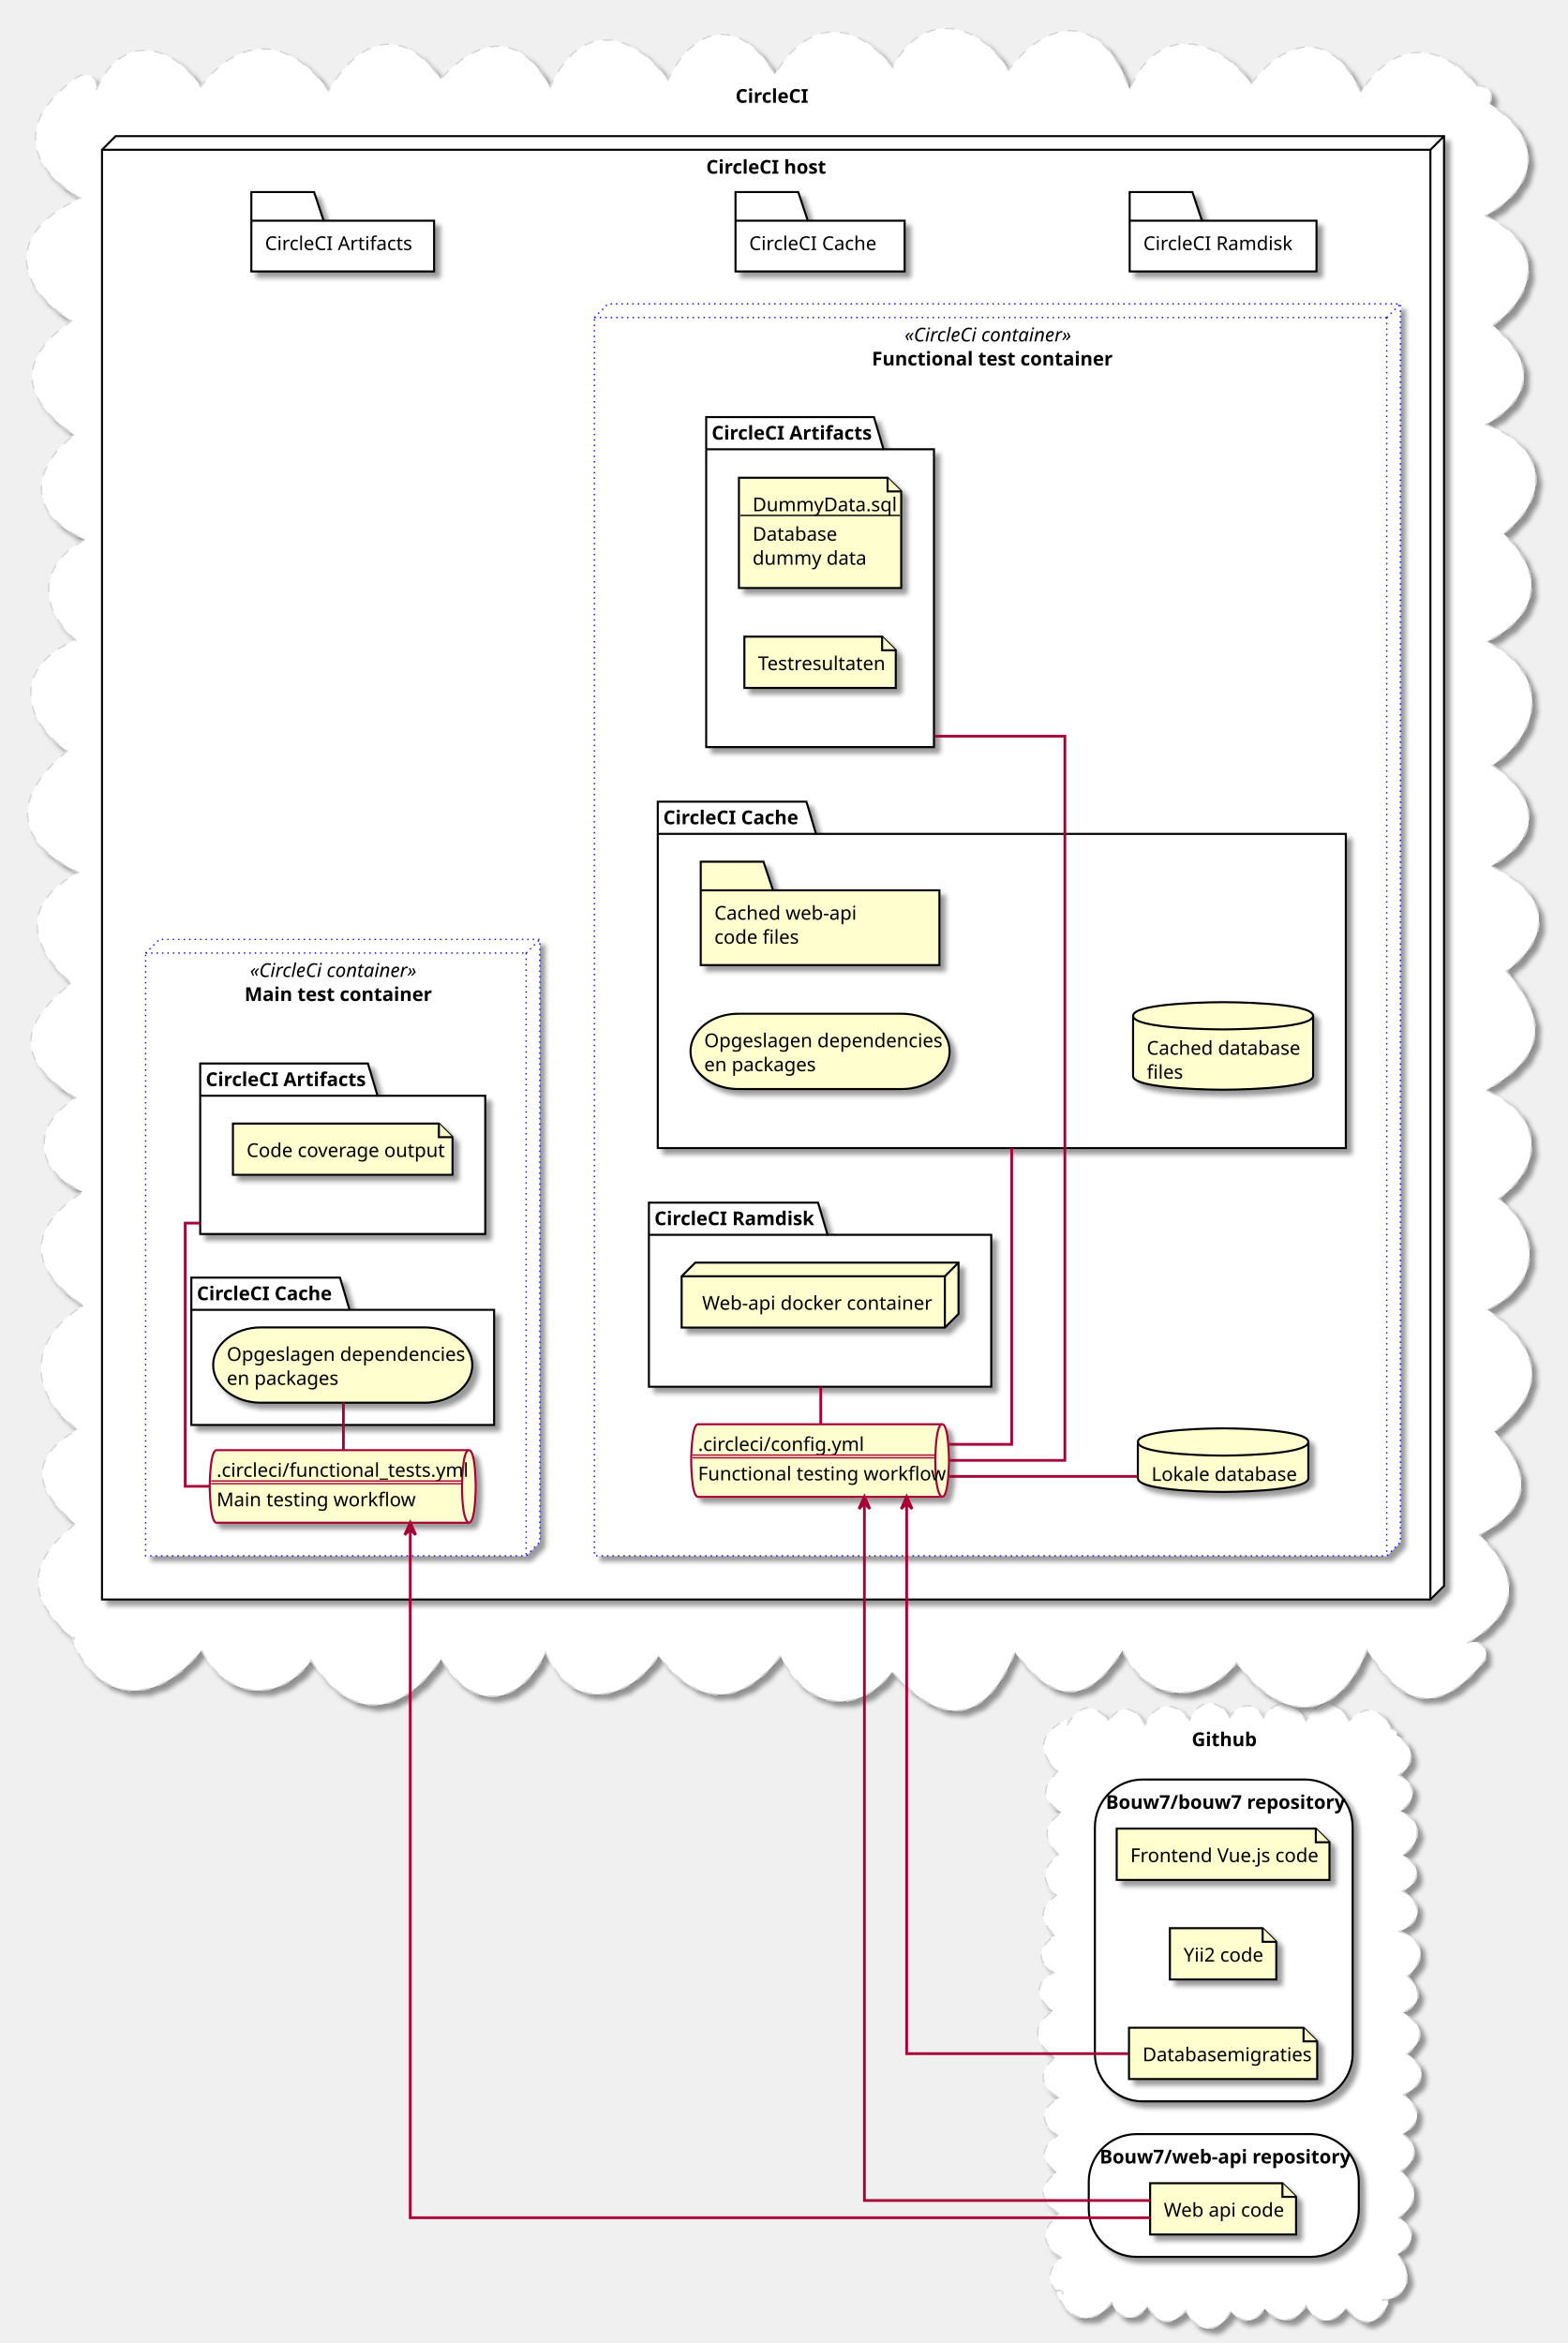
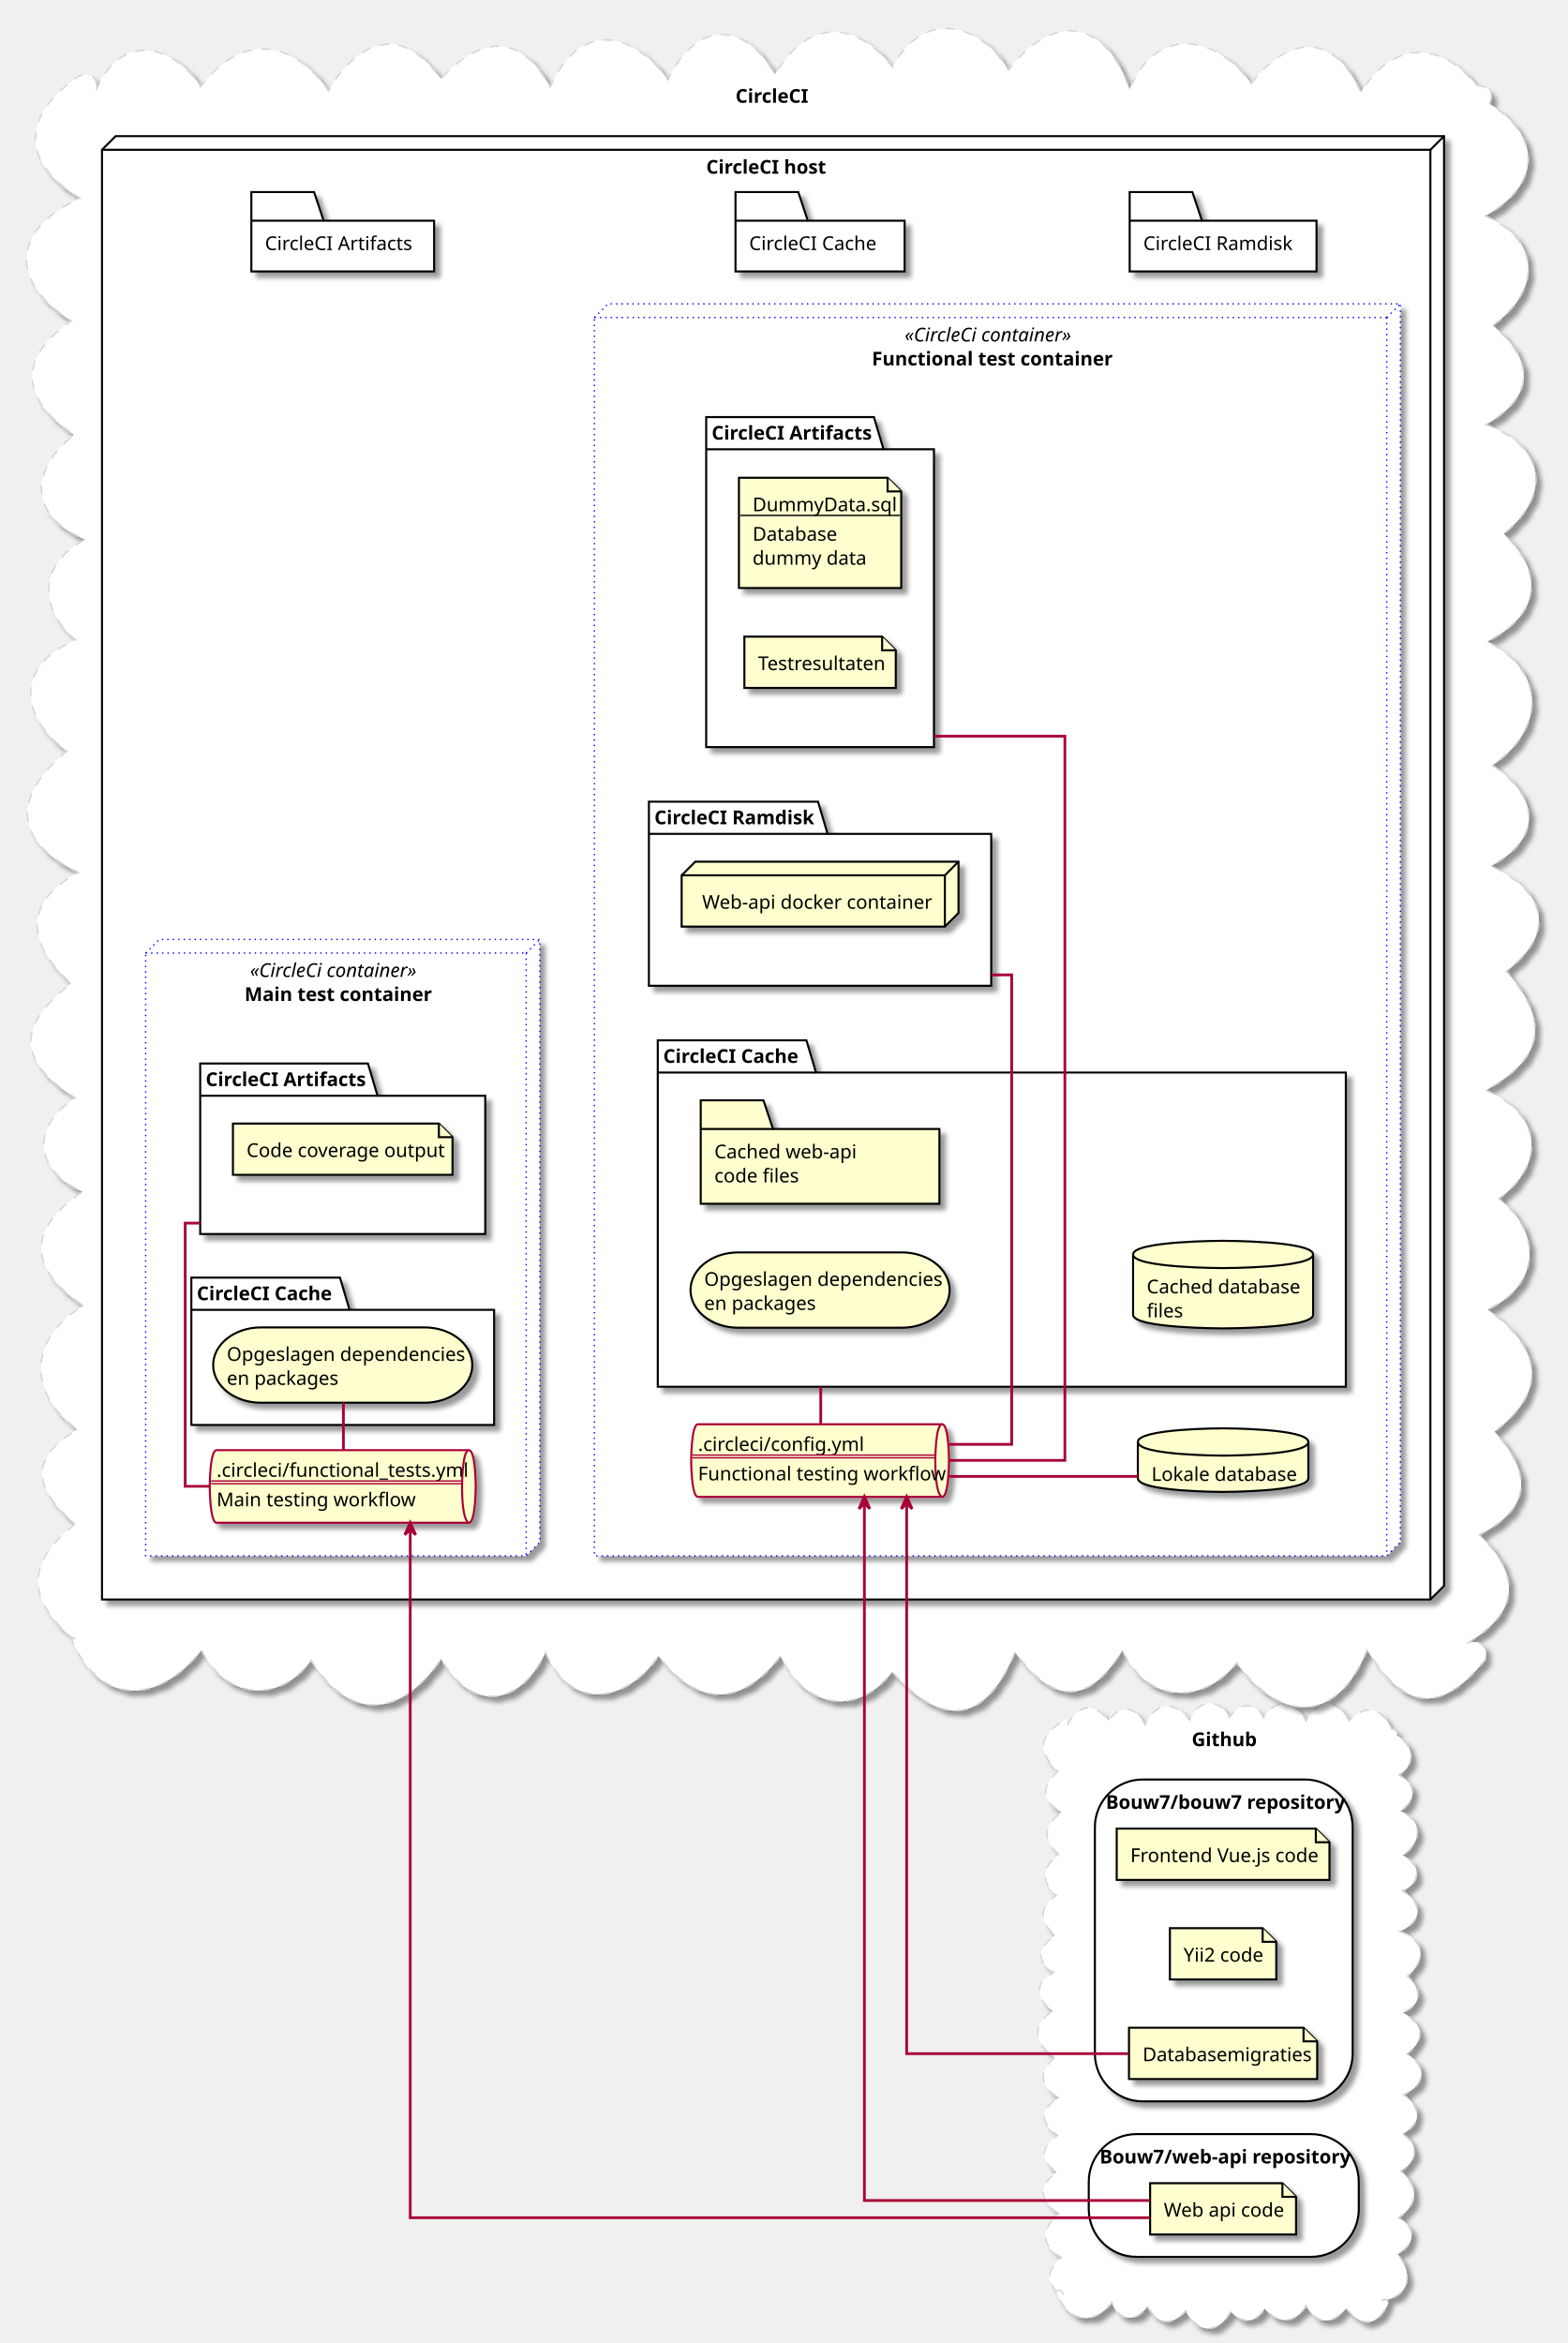
<svg xmlns="http://www.w3.org/2000/svg" contentScriptType="application/ecmascript" contentStyleType="text/css" height="1718px" preserveAspectRatio="none" style="width:1149px;height:1718px;" version="1.1" viewBox="0 0 1149 1718" width="1149px" zoomAndPan="magnify">
  <defs>
    <filter height="300%" id="ft8tx4yg0m72z" width="300%" x="-1" y="-1">
      <feGaussianBlur result="blurOut" stdDeviation="2.0" />
      <feColorMatrix in="blurOut" result="blurOut2" type="matrix" values="0 0 0 0 0 0 0 0 0 0 0 0 0 0 0 0 0 0 .4 0" />
      <feOffset dx="4.0" dy="4.0" in="blurOut2" result="blurOut3" />
      <feBlend in="SourceGraphic" in2="blurOut3" mode="normal" />
    </filter>
  </defs>
  <g>
    <path d="M782.471,1265.077 C790.469,1250.33 801.618,1247.178 812.812,1261.773 C822.203,1248.137 832.959,1252.264 839.562,1264.64 C847.389,1247.759 861.115,1246.491 872.184,1261.302 C878.539,1245.833 893.136,1244.551 901.577,1259.271 C907.949,1248.812 920.365,1246.949 926.46,1259.569 C935.465,1243.86 950.686,1248.359 957.58,1261.821 C968.256,1244.467 978.41,1244.804 989.281,1261.64 C1001.984,1248.841 1013.19,1252.542 1020.292,1267.825 C1023.185,1267.673 1024.833,1269.429 1023.839,1272.335 C1036.013,1279.34 1039.264,1292.902 1025.675,1301.527 C1039.11,1308.951 1038.528,1319.59 1026.766,1328.049 C1044.328,1335.428 1041.848,1351.558 1028.342,1360.448 C1041.826,1367.111 1042.535,1380.064 1028.194,1386.569 C1043.803,1395.857 1042.812,1409.221 1026.042,1416.154 C1044.758,1422.19 1045.967,1437.094 1031.934,1449.004 C1042.218,1458.58 1043.121,1469.244 1028.582,1475.703 C1043.22,1484.931 1046.098,1493.987 1031.613,1506.116 C1047.139,1516.1 1044.748,1528.641 1029.009,1535.891 C1041.466,1545.097 1043.405,1556.248 1028.281,1564.759 C1041.202,1573.004 1038.831,1584.648 1027.157,1591.873 C1040.356,1603.911 1040.159,1615.583 1025.395,1626.184 C1039.169,1633.915 1037.313,1645.841 1024.588,1652.767 C1036.091,1666.365 1034.545,1684.091 1013.292,1686.825 C1015.975,1685.165 1017.52,1686.006 1017.832,1689.093 C1009.7,1705.876 998.481,1706.872 986.98,1692.421 C977.09,1704.669 965.876,1704.962 957.686,1690.552 C949.699,1703.931 936.964,1704.409 927.272,1692.611 C920.501,1703.654 910.934,1704.089 902.371,1694.806 C893.248,1711.715 878.102,1711.238 869.453,1694.345 C858.618,1706.064 849.157,1704.504 841.226,1691.086 C833.12,1702.967 820.438,1702.325 815.242,1688.181 C800.334,1707.495 781.013,1700.638 774.292,1679.825 C778.155,1678.459 779.943,1680.505 779.228,1684.247 C766.72,1674.62 766.606,1665.789 778.157,1655.272 C762.96,1646.781 763.226,1633.221 776.75,1623.459 C762.747,1613.821 759.852,1604.058 774.876,1592.655 C761.615,1584.052 763.484,1573.784 775.468,1565.737 C762.213,1556.617 762.139,1545.81 776.9,1538.143 C762.169,1531.219 760.87,1518.51 773.638,1508.554 C758.691,1499.071 755.137,1485.187 772.269,1474.417 C759.975,1467.157 757.338,1453.251 772.69,1446.405 C758.228,1437.462 762.244,1426.971 773.823,1419.109 C762.141,1409.553 761.423,1398.665 774.554,1389.726 C762.746,1379.67 763.901,1368.275 776.707,1360.002 C763.792,1349.001 765.142,1338.347 778.482,1328.842 C762.51,1319.861 763.854,1310.529 775.492,1298.801 C759.14,1282.824 762.841,1271.487 781.292,1260.825 C783.708,1261.601 784.079,1263.186 782.471,1265.077 " fill="#FFFFFF" filter="url(#ft8tx4yg0m72z)" style="stroke:#D3D3D3;stroke-width:1.0;stroke-dasharray:7.0,7.0;" />
    <text fill="#000000" font-family="sans-serif" font-size="14" font-weight="bold" lengthAdjust="spacing" textLength="47" x="873.792" y="1280.358">Github</text>
    <rect fill="#FFFFFF" filter="url(#ft8tx4yg0m72z)" height="236" rx="35" ry="35" style="stroke:#000000;stroke-width:1.5;" width="189" x="802.792" y="1304.825" />
    <text fill="#000000" font-family="sans-serif" font-size="14" font-weight="bold" lengthAdjust="spacing" textLength="173" x="810.792" y="1326.358">Bouw7/bouw7 repository</text>
    <rect fill="#FFFFFF" filter="url(#ft8tx4yg0m72z)" height="90" rx="35" ry="35" style="stroke:#000000;stroke-width:1.5;" width="198" x="798.292" y="1564.825" />
    <text fill="#000000" font-family="sans-serif" font-size="14" font-weight="bold" lengthAdjust="spacing" textLength="182" x="806.292" y="1586.358">Bouw7/web-api repository</text>
    <path d="M70.489,66.074 C88.687,23.304 126.522,31.985 147.153,63.566 C176.584,24.637 213.918,27.823 240.832,66.6 C261.703,30.411 294.061,16.224 323.164,57.895 C350.888,27.594 381.028,22.203 403.337,63.923 C424.539,15.488 463.331,21.796 489.767,58.617 C509.43,16.811 544.277,12.943 568.2,54.615 C591.557,14.464 626.307,13.413 654.367,49.282 C676.998,6 718.83,16.601 739.411,51.512 C771.907,8.396 810.922,13.73 828.181,65.732 C848.212,16.769 893.168,26.62 917.328,61.333 C944.263,26.449 977.374,22.349 997.872,67.788 C1020.419,30.114 1056.072,29.108 1082.792,62.825 C1090.787,62.559 1096.225,67.99 1092.02,76.164 C1131.988,100.793 1128.774,136.588 1088.942,158.224 C1131.746,177.426 1128.522,214.186 1094.462,238.662 C1125.243,264.109 1125.795,290.525 1089.404,311.294 C1132.942,327.226 1138.195,362.678 1102.413,391.478 C1133.761,421.045 1128.121,451.428 1090.318,470.398 C1134.79,492.646 1132.304,535.424 1094.104,561.122 C1127.786,583.494 1132.412,613.77 1092.97,635.02 C1132.101,652.766 1142.777,682.862 1104.412,712.11 C1136.45,748.855 1132.276,775.604 1089.363,799.432 C1129.923,816.298 1134.432,852.909 1098.936,878.933 C1131.168,903.993 1129.127,942.46 1090.57,960.236 C1128.292,986.894 1137.354,1018.555 1095.651,1049.723 C1123.062,1079.706 1123.999,1105.175 1084.617,1125.423 C1116.006,1155.686 1113.649,1182.258 1075.792,1204.825 C1085.046,1201.956 1091.659,1207.162 1088.859,1217.113 C1055.067,1258.766 1028.987,1252.607 1002.389,1209.753 C980.216,1264.561 938.763,1263.321 906.764,1219.257 C881.325,1250.771 840.698,1248.829 822.998,1210.037 C796.887,1251.946 771.618,1248.683 744.197,1211.339 C722.724,1264.064 690.857,1267.437 654.221,1225.796 C627.567,1260.462 588.708,1251.164 572.369,1214.035 C543.791,1251.567 511.44,1251.975 482.849,1214.051 C460.988,1246.877 419.408,1257.012 400.017,1211.441 C381.967,1250.413 346.564,1256.734 323.402,1216.378 C295.112,1258.089 257.339,1264.02 228.1,1217.401 C204.508,1249.92 164.961,1245.504 147.735,1209.892 C115.701,1250.593 71.033,1251.863 50.792,1197.825 C53.837,1197.082 55.422,1199.147 54.114,1201.927 C18.933,1172.642 19.149,1145.819 55.164,1117.418 C26.736,1093.387 18.751,1070.598 56.783,1048.119 C19.502,1021.582 21.502,980.073 61.392,957.459 C20.777,930.618 19.233,901.326 60.679,873.786 C24.873,858.528 22.507,825.552 55.403,805.022 C11.441,777.643 13.051,751.566 52.25,721.064 C21.055,693.468 15.143,662.518 57.478,639.643 C8.02,616 10.244,582.585 49.18,550.695 C14.359,526.301 10.843,487.523 55.535,469.34 C27.607,445.878 28.43,413.025 62.651,395.557 C20.563,378.423 21.59,343.962 54.518,318.874 C15.671,292.806 11.582,263.38 52.444,235.334 C6,206.3 8.892,167.522 58.878,145.386 C13.741,118.308 16.546,83.951 57.792,55.825 C66.034,52.799 72.271,56.68 70.489,66.074 " fill="#FFFFFF" filter="url(#ft8tx4yg0m72z)" style="stroke:#D3D3D3;stroke-width:1.0;stroke-dasharray:7.0,7.0;" />
    <text fill="#000000" font-family="sans-serif" font-size="14" font-weight="bold" lengthAdjust="spacing" textLength="55" x="539.292" y="75.358">CircleCI</text>
    <polygon fill="#FFFFFF" filter="url(#ft8tx4yg0m72z)" points="74.792,109.825,84.792,99.825,1058.792,99.825,1058.792,1162.825,1048.792,1172.825,74.792,1172.825,74.792,109.825" style="stroke:#000000;stroke-width:1.5;" />
    <line style="stroke:#000000;stroke-width:1.5;" x1="1048.792" x2="1058.792" y1="109.825" y2="99.825" />
    <line style="stroke:#000000;stroke-width:1.5;" x1="74.792" x2="1048.792" y1="109.825" y2="109.825" />
    <line style="stroke:#000000;stroke-width:1.5;" x1="1048.792" x2="1048.792" y1="109.825" y2="1172.825" />
    <text fill="#000000" font-family="sans-serif" font-size="14" font-weight="bold" lengthAdjust="spacing" textLength="90" x="517.792" y="127.358">CircleCI host</text>
    <polygon fill="#FFFFFF" filter="url(#ft8tx4yg0m72z)" points="106.792,698.825,116.792,688.825,395.792,688.825,395.792,1130.825,385.792,1140.825,106.792,1140.825,106.792,698.825" style="stroke:#0000FF;stroke-width:1.0;stroke-dasharray:1.0,3.0;" />
    <line style="stroke:#0000FF;stroke-width:1.0;stroke-dasharray:1.0,3.0;" x1="385.792" x2="395.792" y1="698.825" y2="688.825" />
    <line style="stroke:#0000FF;stroke-width:1.0;stroke-dasharray:1.0,3.0;" x1="106.792" x2="385.792" y1="698.825" y2="698.825" />
    <line style="stroke:#0000FF;stroke-width:1.0;stroke-dasharray:1.0,3.0;" x1="385.792" x2="385.792" y1="698.825" y2="1140.825" />
    <text fill="#000000" font-family="sans-serif" font-size="14" font-style="italic" lengthAdjust="spacing" textLength="128" x="183.292" y="716.358">«CircleCi container»</text>
    <text fill="#000000" font-family="sans-serif" font-size="14" font-weight="bold" lengthAdjust="spacing" textLength="136" x="179.292" y="733.968">Main test container</text>
    <polygon fill="#FFFFFF" filter="url(#ft8tx4yg0m72z)" points="146.792,779.825,269.792,779.825,276.792,803.435,355.792,803.435,355.792,904.825,146.792,904.825,146.792,779.825" style="stroke:#000000;stroke-width:1.5;" />
    <line style="stroke:#000000;stroke-width:1.5;" x1="146.792" x2="276.792" y1="803.435" y2="803.435" />
    <text fill="#000000" font-family="sans-serif" font-size="14" font-weight="bold" lengthAdjust="spacing" textLength="117" x="150.792" y="796.358">CircleCI Artifacts</text>
    <polygon fill="#FFFFFF" filter="url(#ft8tx4yg0m72z)" points="140.292,936.825,249.292,936.825,256.292,960.435,362.292,960.435,362.292,1044.825,140.292,1044.825,140.292,936.825" style="stroke:#000000;stroke-width:1.5;" />
    <line style="stroke:#000000;stroke-width:1.5;" x1="140.292" x2="256.292" y1="960.435" y2="960.435" />
    <text fill="#000000" font-family="sans-serif" font-size="14" font-weight="bold" lengthAdjust="spacing" textLength="103" x="144.292" y="953.358">CircleCI Cache</text>
    <polygon fill="#FFFFFF" filter="url(#ft8tx4yg0m72z)" points="435.792,232.825,445.792,222.825,1026.792,222.825,1026.792,1130.825,1016.792,1140.825,435.792,1140.825,435.792,232.825" style="stroke:#0000FF;stroke-width:1.0;stroke-dasharray:1.0,3.0;" />
    <line style="stroke:#0000FF;stroke-width:1.0;stroke-dasharray:1.0,3.0;" x1="1016.792" x2="1026.792" y1="232.825" y2="222.825" />
    <line style="stroke:#0000FF;stroke-width:1.0;stroke-dasharray:1.0,3.0;" x1="435.792" x2="1016.792" y1="232.825" y2="232.825" />
    <line style="stroke:#0000FF;stroke-width:1.0;stroke-dasharray:1.0,3.0;" x1="1016.792" x2="1016.792" y1="232.825" y2="1140.825" />
    <text fill="#000000" font-family="sans-serif" font-size="14" font-style="italic" lengthAdjust="spacing" textLength="128" x="663.292" y="250.358">«CircleCi container»</text>
    <text fill="#000000" font-family="sans-serif" font-size="14" font-weight="bold" lengthAdjust="spacing" textLength="176" x="639.292" y="267.968">Functional test container</text>
    <polygon fill="#FFFFFF" filter="url(#ft8tx4yg0m72z)" points="517.792,305.825,640.792,305.825,647.792,329.435,684.792,329.435,684.792,547.825,517.792,547.825,517.792,305.825" style="stroke:#000000;stroke-width:1.5;" />
    <line style="stroke:#000000;stroke-width:1.5;" x1="517.792" x2="647.792" y1="329.435" y2="329.435" />
    <text fill="#000000" font-family="sans-serif" font-size="14" font-weight="bold" lengthAdjust="spacing" textLength="117" x="521.792" y="322.358">CircleCI Artifacts</text>
-     <polygon fill="#FFFFFF" filter="url(#ft8tx4yg0m72z)" points="482.292,587.825,591.292,587.825,598.292,611.435,986.792,611.435,986.792,841.825,482.292,841.825,482.292,587.825" style="stroke:#000000;stroke-width:1.5;" />
-     <line style="stroke:#000000;stroke-width:1.5;" x1="482.292" x2="598.292" y1="611.435" y2="611.435" />
-     <text fill="#000000" font-family="sans-serif" font-size="14" font-weight="bold" lengthAdjust="spacing" textLength="103" x="486.292" y="604.358">CircleCI Cache</text>
-     <polygon fill="#FFFFFF" filter="url(#ft8tx4yg0m72z)" points="475.792,881.825,599.792,881.825,606.792,905.435,726.792,905.435,726.792,1016.825,475.792,1016.825,475.792,881.825" style="stroke:#000000;stroke-width:1.5;" />
-     <line style="stroke:#000000;stroke-width:1.5;" x1="475.792" x2="606.792" y1="905.435" y2="905.435" />
-     <text fill="#000000" font-family="sans-serif" font-size="14" font-weight="bold" lengthAdjust="spacing" textLength="118" x="479.792" y="898.358">CircleCI Ramdisk</text>
+     <polygon fill="#FFFFFF" filter="url(#ft8tx4yg0m72z)" points="482.292,762.825,591.292,762.825,598.292,786.435,986.792,786.435,986.792,1016.825,482.292,1016.825,482.292,762.825" style="stroke:#000000;stroke-width:1.5;" />
+     <line style="stroke:#000000;stroke-width:1.5;" x1="482.292" x2="598.292" y1="786.435" y2="786.435" />
+     <text fill="#000000" font-family="sans-serif" font-size="14" font-weight="bold" lengthAdjust="spacing" textLength="103" x="486.292" y="779.358">CircleCI Cache</text>
+     <polygon fill="#FFFFFF" filter="url(#ft8tx4yg0m72z)" points="475.792,587.825,599.792,587.825,606.792,611.435,726.792,611.435,726.792,722.825,475.792,722.825,475.792,587.825" style="stroke:#000000;stroke-width:1.5;" />
+     <line style="stroke:#000000;stroke-width:1.5;" x1="475.792" x2="606.792" y1="611.435" y2="611.435" />
+     <text fill="#000000" font-family="sans-serif" font-size="14" font-weight="bold" lengthAdjust="spacing" textLength="118" x="479.792" y="604.358">CircleCI Ramdisk</text>
    <polygon fill="#FEFECE" filter="url(#ft8tx4yg0m72z)" points="818.792,1340.825,818.792,1378.435,974.792,1378.435,974.792,1350.825,964.792,1340.825,818.792,1340.825" style="stroke:#000000;stroke-width:1.5;" />
    <path d="M964.792,1340.825 L964.792,1350.825 L974.792,1350.825 " fill="#FEFECE" style="stroke:#000000;stroke-width:1.5;" />
    <text fill="#000000" font-family="sans-serif" font-size="14" lengthAdjust="spacing" textLength="136" x="828.792" y="1365.358">Frontend Vue.js code</text>
    <polygon fill="#FEFECE" filter="url(#ft8tx4yg0m72z)" points="857.792,1413.825,857.792,1451.435,935.792,1451.435,935.792,1423.825,925.792,1413.825,857.792,1413.825" style="stroke:#000000;stroke-width:1.5;" />
    <path d="M925.792,1413.825 L925.792,1423.825 L935.792,1423.825 " fill="#FEFECE" style="stroke:#000000;stroke-width:1.5;" />
    <text fill="#000000" font-family="sans-serif" font-size="14" lengthAdjust="spacing" textLength="58" x="867.792" y="1438.358">Yii2 code</text>
    <polygon fill="#FEFECE" filter="url(#ft8tx4yg0m72z)" points="827.792,1486.825,827.792,1524.435,965.792,1524.435,965.792,1496.825,955.792,1486.825,827.792,1486.825" style="stroke:#000000;stroke-width:1.5;" />
    <path d="M955.792,1486.825 L955.792,1496.825 L965.792,1496.825 " fill="#FEFECE" style="stroke:#000000;stroke-width:1.5;" />
    <text fill="#000000" font-family="sans-serif" font-size="14" lengthAdjust="spacing" textLength="118" x="837.792" y="1511.358">Databasemigraties</text>
    <polygon fill="#FEFECE" filter="url(#ft8tx4yg0m72z)" points="843.292,1600.825,843.292,1638.435,950.292,1638.435,950.292,1610.825,940.292,1600.825,843.292,1600.825" style="stroke:#000000;stroke-width:1.5;" />
    <path d="M940.292,1600.825 L940.292,1610.825 L950.292,1610.825 " fill="#FEFECE" style="stroke:#000000;stroke-width:1.5;" />
    <text fill="#000000" font-family="sans-serif" font-size="14" lengthAdjust="spacing" textLength="87" x="853.292" y="1625.358">Web api code</text>
    <path d="M158.792,1063.325 L343.792,1063.325 C348.792,1063.325 348.792,1089.935 348.792,1089.935 C348.792,1089.935 348.792,1116.544 343.792,1116.544 L158.792,1116.544 C153.792,1116.544 153.792,1089.935 153.792,1089.935 C153.792,1089.935 153.792,1063.325 158.792,1063.325 " fill="#FEFECE" filter="url(#ft8tx4yg0m72z)" style="stroke:#A80036;stroke-width:1.5;" />
    <path d="M343.792,1063.325 C338.792,1063.325 338.792,1089.935 338.792,1089.935 C338.792,1116.544 343.792,1116.544 343.792,1116.544 " fill="none" style="stroke:#A80036;stroke-width:1.5;" />
    <text fill="#000000" font-family="sans-serif" font-size="14" lengthAdjust="spacing" textLength="175" x="158.792" y="1082.858">.circleci/functional_tests.yml</text>
    <line style="stroke:#A80036;stroke-width:1.0;" x1="154.792" x2="338.544" y1="1085.935" y2="1085.935" />
    <line style="stroke:#A80036;stroke-width:1.0;" x1="154.792" x2="338.168" y1="1087.935" y2="1087.935" />
    <text fill="#000000" font-family="sans-serif" font-size="14" lengthAdjust="spacing" textLength="133" x="158.792" y="1104.468">Main testing workflow</text>
    <polygon fill="#FEFECE" filter="url(#ft8tx4yg0m72z)" points="170.792,823.825,170.792,861.435,331.792,861.435,331.792,833.825,321.792,823.825,170.792,823.825" style="stroke:#000000;stroke-width:1.5;" />
    <path d="M321.792,823.825 L321.792,833.825 L331.792,833.825 " fill="#FEFECE" style="stroke:#000000;stroke-width:1.5;" />
    <text fill="#000000" font-family="sans-serif" font-size="14" lengthAdjust="spacing" textLength="141" x="180.792" y="848.358">Code coverage output</text>
    <rect fill="#FEFECE" filter="url(#ft8tx4yg0m72z)" height="55.219" rx="35" ry="35" style="stroke:#000000;stroke-width:1.5;" width="190" x="156.292" y="973.325" />
    <text fill="#000000" font-family="sans-serif" font-size="14" lengthAdjust="spacing" textLength="170" x="166.292" y="997.858">Opgeslagen dependencies</text>
    <text fill="#000000" font-family="sans-serif" font-size="14" lengthAdjust="spacing" textLength="81" x="166.292" y="1015.468">en packages</text>
    <path d="M834.292,1057.325 C834.292,1047.325 896.792,1047.325 896.792,1047.325 C896.792,1047.325 959.292,1047.325 959.292,1057.325 L959.292,1083.935 C959.292,1093.935 896.792,1093.935 896.792,1093.935 C896.792,1093.935 834.292,1093.935 834.292,1083.935 L834.292,1057.325 " fill="#FEFECE" filter="url(#ft8tx4yg0m72z)" style="stroke:#000000;stroke-width:1.5;" />
    <path d="M834.292,1057.325 C834.292,1067.325 896.792,1067.325 896.792,1067.325 C896.792,1067.325 959.292,1067.325 959.292,1057.325 " fill="none" style="stroke:#000000;stroke-width:1.5;" />
    <text fill="#000000" font-family="sans-serif" font-size="14" lengthAdjust="spacing" textLength="105" x="844.292" y="1085.858">Lokale database</text>
    <path d="M511.792,1044.325 L690.792,1044.325 C695.792,1044.325 695.792,1070.935 695.792,1070.935 C695.792,1070.935 695.792,1097.544 690.792,1097.544 L511.792,1097.544 C506.792,1097.544 506.792,1070.935 506.792,1070.935 C506.792,1070.935 506.792,1044.325 511.792,1044.325 " fill="#FEFECE" filter="url(#ft8tx4yg0m72z)" style="stroke:#A80036;stroke-width:1.5;" />
    <path d="M690.792,1044.325 C685.792,1044.325 685.792,1070.935 685.792,1070.935 C685.792,1097.544 690.792,1097.544 690.792,1097.544 " fill="none" style="stroke:#A80036;stroke-width:1.5;" />
    <text fill="#000000" font-family="sans-serif" font-size="14" lengthAdjust="spacing" textLength="114" x="511.792" y="1063.858">.circleci/config.yml</text>
    <line style="stroke:#A80036;stroke-width:1.0;" x1="507.792" x2="685.544" y1="1066.935" y2="1066.935" />
    <line style="stroke:#A80036;stroke-width:1.0;" x1="507.792" x2="685.168" y1="1068.935" y2="1068.935" />
    <text fill="#000000" font-family="sans-serif" font-size="14" lengthAdjust="spacing" textLength="169" x="511.792" y="1085.468">Functional testing workflow</text>
    <polygon fill="#FEFECE" filter="url(#ft8tx4yg0m72z)" points="541.792,350.325,541.792,431.153,660.792,431.153,660.792,360.325,650.792,350.325,541.792,350.325" style="stroke:#000000;stroke-width:1.5;" />
    <path d="M650.792,350.325 L650.792,360.325 L660.792,360.325 " fill="#FEFECE" style="stroke:#000000;stroke-width:1.5;" />
    <text fill="#000000" font-family="sans-serif" font-size="14" lengthAdjust="spacing" textLength="99" x="551.792" y="374.858">DummyData.sql</text>
    <line style="stroke:#000000;stroke-width:1.0;" x1="542.792" x2="659.792" y1="377.935" y2="377.935" />
    <text fill="#000000" font-family="sans-serif" font-size="14" lengthAdjust="spacing" textLength="61" x="551.792" y="396.468">Database</text>
    <text fill="#000000" font-family="sans-serif" font-size="14" lengthAdjust="spacing" textLength="77" x="551.792" y="414.077">dummy data</text>
    <polygon fill="#FEFECE" filter="url(#ft8tx4yg0m72z)" points="545.792,466.825,545.792,504.435,656.792,504.435,656.792,476.825,646.792,466.825,545.792,466.825" style="stroke:#000000;stroke-width:1.5;" />
    <path d="M646.792,466.825 L646.792,476.825 L656.792,476.825 " fill="#FEFECE" style="stroke:#000000;stroke-width:1.5;" />
    <text fill="#000000" font-family="sans-serif" font-size="14" lengthAdjust="spacing" textLength="91" x="555.792" y="491.358">Testresultaten</text>
-     <rect fill="#FEFECE" filter="url(#ft8tx4yg0m72z)" height="55.219" rx="35" ry="35" style="stroke:#000000;stroke-width:1.5;" width="190" x="506.292" y="743.325" />
-     <text fill="#000000" font-family="sans-serif" font-size="14" lengthAdjust="spacing" textLength="170" x="516.292" y="767.858">Opgeslagen dependencies</text>
-     <text fill="#000000" font-family="sans-serif" font-size="14" lengthAdjust="spacing" textLength="81" x="516.292" y="785.468">en packages</text>
-     <polygon fill="#FEFECE" filter="url(#ft8tx4yg0m72z)" points="513.792,631.825,559.792,631.825,566.792,652.825,688.792,652.825,688.792,707.653,513.792,707.653,513.792,631.825" style="stroke:#000000;stroke-width:1.5;" />
-     <line style="stroke:#000000;stroke-width:1.5;" x1="513.792" x2="566.792" y1="652.825" y2="652.825" />
-     <text fill="#000000" font-family="sans-serif" font-size="14" lengthAdjust="spacing" textLength="102" x="523.792" y="674.358">Cached web-api</text>
-     <text fill="#000000" font-family="sans-serif" font-size="14" lengthAdjust="spacing" textLength="60" x="523.792" y="691.968">code files</text>
-     <path d="M830.792,744.825 C830.792,734.825 896.792,734.825 896.792,734.825 C896.792,734.825 962.792,734.825 962.792,744.825 L962.792,789.044 C962.792,799.044 896.792,799.044 896.792,799.044 C896.792,799.044 830.792,799.044 830.792,789.044 L830.792,744.825 " fill="#FEFECE" filter="url(#ft8tx4yg0m72z)" style="stroke:#000000;stroke-width:1.5;" />
-     <path d="M830.792,744.825 C830.792,754.825 896.792,754.825 896.792,754.825 C896.792,754.825 962.792,754.825 962.792,744.825 " fill="none" style="stroke:#000000;stroke-width:1.5;" />
-     <text fill="#000000" font-family="sans-serif" font-size="14" lengthAdjust="spacing" textLength="112" x="840.792" y="773.358">Cached database</text>
-     <text fill="#000000" font-family="sans-serif" font-size="14" lengthAdjust="spacing" textLength="25" x="840.792" y="790.968">files</text>
-     <polygon fill="#FEFECE" filter="url(#ft8tx4yg0m72z)" points="499.792,935.825,509.792,925.825,702.792,925.825,702.792,963.435,692.792,973.435,499.792,973.435,499.792,935.825" style="stroke:#000000;stroke-width:1.5;" />
-     <line style="stroke:#000000;stroke-width:1.5;" x1="692.792" x2="702.792" y1="935.825" y2="925.825" />
-     <line style="stroke:#000000;stroke-width:1.5;" x1="499.792" x2="692.792" y1="935.825" y2="935.825" />
-     <line style="stroke:#000000;stroke-width:1.5;" x1="692.792" x2="692.792" y1="935.825" y2="973.435" />
-     <text fill="#000000" font-family="sans-serif" font-size="14" lengthAdjust="spacing" textLength="163" x="514.792" y="960.358">Web-api docker container</text>
+     <rect fill="#FEFECE" filter="url(#ft8tx4yg0m72z)" height="55.219" rx="35" ry="35" style="stroke:#000000;stroke-width:1.5;" width="190" x="506.292" y="918.325" />
+     <text fill="#000000" font-family="sans-serif" font-size="14" lengthAdjust="spacing" textLength="170" x="516.292" y="942.858">Opgeslagen dependencies</text>
+     <text fill="#000000" font-family="sans-serif" font-size="14" lengthAdjust="spacing" textLength="81" x="516.292" y="960.468">en packages</text>
+     <polygon fill="#FEFECE" filter="url(#ft8tx4yg0m72z)" points="513.792,806.825,559.792,806.825,566.792,827.825,688.792,827.825,688.792,882.653,513.792,882.653,513.792,806.825" style="stroke:#000000;stroke-width:1.5;" />
+     <line style="stroke:#000000;stroke-width:1.5;" x1="513.792" x2="566.792" y1="827.825" y2="827.825" />
+     <text fill="#000000" font-family="sans-serif" font-size="14" lengthAdjust="spacing" textLength="102" x="523.792" y="849.358">Cached web-api</text>
+     <text fill="#000000" font-family="sans-serif" font-size="14" lengthAdjust="spacing" textLength="60" x="523.792" y="866.968">code files</text>
+     <path d="M830.792,919.825 C830.792,909.825 896.792,909.825 896.792,909.825 C896.792,909.825 962.792,909.825 962.792,919.825 L962.792,964.044 C962.792,974.044 896.792,974.044 896.792,974.044 C896.792,974.044 830.792,974.044 830.792,964.044 L830.792,919.825 " fill="#FEFECE" filter="url(#ft8tx4yg0m72z)" style="stroke:#000000;stroke-width:1.5;" />
+     <path d="M830.792,919.825 C830.792,929.825 896.792,929.825 896.792,929.825 C896.792,929.825 962.792,929.825 962.792,919.825 " fill="none" style="stroke:#000000;stroke-width:1.5;" />
+     <text fill="#000000" font-family="sans-serif" font-size="14" lengthAdjust="spacing" textLength="112" x="840.792" y="948.358">Cached database</text>
+     <text fill="#000000" font-family="sans-serif" font-size="14" lengthAdjust="spacing" textLength="25" x="840.792" y="965.968">files</text>
+     <polygon fill="#FEFECE" filter="url(#ft8tx4yg0m72z)" points="499.792,641.825,509.792,631.825,702.792,631.825,702.792,669.435,692.792,679.435,499.792,679.435,499.792,641.825" style="stroke:#000000;stroke-width:1.5;" />
+     <line style="stroke:#000000;stroke-width:1.5;" x1="692.792" x2="702.792" y1="641.825" y2="631.825" />
+     <line style="stroke:#000000;stroke-width:1.5;" x1="499.792" x2="692.792" y1="641.825" y2="641.825" />
+     <line style="stroke:#000000;stroke-width:1.5;" x1="692.792" x2="692.792" y1="641.825" y2="679.435" />
+     <text fill="#000000" font-family="sans-serif" font-size="14" lengthAdjust="spacing" textLength="163" x="514.792" y="666.358">Web-api docker container</text>
    <polygon fill="#FFFFFF" filter="url(#ft8tx4yg0m72z)" points="184.292,140.825,230.292,140.825,237.292,161.825,318.292,161.825,318.292,199.044,184.292,199.044,184.292,140.825" style="stroke:#000000;stroke-width:1.5;" />
    <line style="stroke:#000000;stroke-width:1.5;" x1="184.292" x2="237.292" y1="161.825" y2="161.825" />
    <text fill="#000000" font-family="sans-serif" font-size="14" lengthAdjust="spacing" textLength="104" x="194.292" y="183.358">CircleCI Artifacts</text>
    <polygon fill="#FFFFFF" filter="url(#ft8tx4yg0m72z)" points="539.292,140.825,585.292,140.825,592.292,161.825,663.292,161.825,663.292,199.044,539.292,199.044,539.292,140.825" style="stroke:#000000;stroke-width:1.5;" />
    <line style="stroke:#000000;stroke-width:1.5;" x1="539.292" x2="592.292" y1="161.825" y2="161.825" />
    <text fill="#000000" font-family="sans-serif" font-size="14" lengthAdjust="spacing" textLength="94" x="549.292" y="183.358">CircleCI Cache</text>
    <polygon fill="#FFFFFF" filter="url(#ft8tx4yg0m72z)" points="828.292,140.825,874.292,140.825,881.292,161.825,965.292,161.825,965.292,199.044,828.292,199.044,828.292,140.825" style="stroke:#000000;stroke-width:1.5;" />
    <line style="stroke:#000000;stroke-width:1.5;" x1="828.292" x2="881.292" y1="161.825" y2="161.825" />
    <text fill="#000000" font-family="sans-serif" font-size="14" lengthAdjust="spacing" textLength="107" x="838.292" y="183.358">CircleCI Ramdisk</text>
    <path d="M251.792,1063.125 C251.792,1052.165 251.792,1039.485 251.792,1028.435 " fill="none" id="main_workflow-main_dependencies" style="stroke:#A80036;stroke-width:2.0;" />
    <path d="M153.332,1089.825 C142.782,1089.825 135.792,1089.825 135.792,1089.825 C135.792,1089.825 135.792,896.825 135.792,896.825 C135.792,896.825 137.432,896.825 140.32,896.825 C141.764,896.825 143.521,896.825 145.54,896.825 C145.793,896.825 146.049,896.825 146.31,896.825 C146.44,896.825 146.572,896.825 146.704,896.825 " fill="none" id="main_workflow-main_artifacts" style="stroke:#A80036;stroke-width:2.0;" />
    <path d="M300.792,1121.425 C300.792,1121.425 300.792,1626.155 300.792,1626.155 C300.792,1626.155 696.612,1626.155 843.112,1626.155 " fill="none" id="main_workflow-backto-api" style="stroke:#A80036;stroke-width:2.0;" />
    <polygon fill="#A80036" points="300.792,1116.425,296.792,1125.425,300.792,1121.425,304.792,1125.425,300.792,1116.425" style="stroke:#A80036;stroke-width:2.0;" />
    <path d="M696.012,1082.575 C741.252,1082.575 794.142,1082.575 834.282,1082.575 " fill="none" id="func_workflow-func_db" style="stroke:#A80036;stroke-width:2.0;" />
    <path d="M696.032,1070.825 C739.182,1070.825 780.792,1070.825 780.792,1070.825 C780.792,1070.825 780.792,539.825 780.792,539.825 C780.792,539.825 738.677,539.825 695.246,539.825 C692.531,539.825 689.812,539.825 687.097,539.825 C686.418,539.825 685.74,539.825 685.062,539.825 " fill="none" id="func_workflow-func_artifacts" style="stroke:#A80036;stroke-width:2.0;" />
-     <path d="M601.792,1044.175 C601.792,1036.035 601.792,1027.488 601.792,1020.837 C601.792,1020.005 601.792,1019.203 601.792,1018.436 C601.792,1018.052 601.792,1017.677 601.792,1017.31 C601.792,1017.219 601.792,1017.128 601.792,1017.037 C601.792,1016.992 601.792,1016.947 601.792,1016.902 " fill="none" id="func_workflow-func_ramdisk" style="stroke:#A80036;stroke-width:2.0;" />
-     <path d="M696.172,1059.075 C721.412,1059.075 741.792,1059.075 741.792,1059.075 C741.792,1059.075 741.792,1002.763 741.792,946.45 C741.792,918.294 741.792,890.138 741.792,869.02 C741.792,858.462 741.792,849.663 741.792,843.504 C741.792,843.119 741.792,842.744 741.792,842.38 C741.792,842.198 741.792,842.019 741.792,841.842 " fill="none" id="func_workflow-func_cache" style="stroke:#A80036;stroke-width:2.0;" />
+     <path d="M696.172,1059.075 C721.412,1059.075 741.792,1059.075 741.792,1059.075 C741.792,1059.075 741.792,714.825 741.792,714.825 C741.792,714.825 739.732,714.825 736.11,714.825 C734.299,714.825 732.098,714.825 729.569,714.825 C728.937,714.825 728.284,714.825 727.612,714.825 C727.444,714.825 727.274,714.825 727.104,714.825 " fill="none" id="func_workflow-func_ramdisk" style="stroke:#A80036;stroke-width:2.0;" />
+     <path d="M601.792,1044.175 C601.792,1036.035 601.792,1027.488 601.792,1020.837 C601.792,1020.005 601.792,1019.203 601.792,1018.436 C601.792,1018.052 601.792,1017.677 601.792,1017.31 C601.792,1017.219 601.792,1017.128 601.792,1017.037 C601.792,1016.992 601.792,1016.947 601.792,1016.902 " fill="none" id="func_workflow-func_cache" style="stroke:#A80036;stroke-width:2.0;" />
    <path d="M633.792,1102.365 C633.792,1102.365 633.792,1613.495 633.792,1613.495 C633.792,1613.495 766.352,1613.495 843.252,1613.495 " fill="none" id="func_workflow-backto-api" style="stroke:#A80036;stroke-width:2.0;" />
    <polygon fill="#A80036" points="633.792,1097.365,629.792,1106.365,633.792,1102.365,637.792,1106.365,633.792,1097.365" style="stroke:#A80036;stroke-width:2.0;" />
    <path d="M664.792,1102.385 C664.792,1102.385 664.792,1505.825 664.792,1505.825 C664.792,1505.825 759.132,1505.825 827.502,1505.825 " fill="none" id="func_workflow-backto-migrations" style="stroke:#A80036;stroke-width:2.0;" />
    <polygon fill="#A80036" points="664.792,1097.385,660.792,1106.385,664.792,1102.385,668.792,1106.385,664.792,1097.385" style="stroke:#A80036;stroke-width:2.0;" />
  </g>
</svg>
